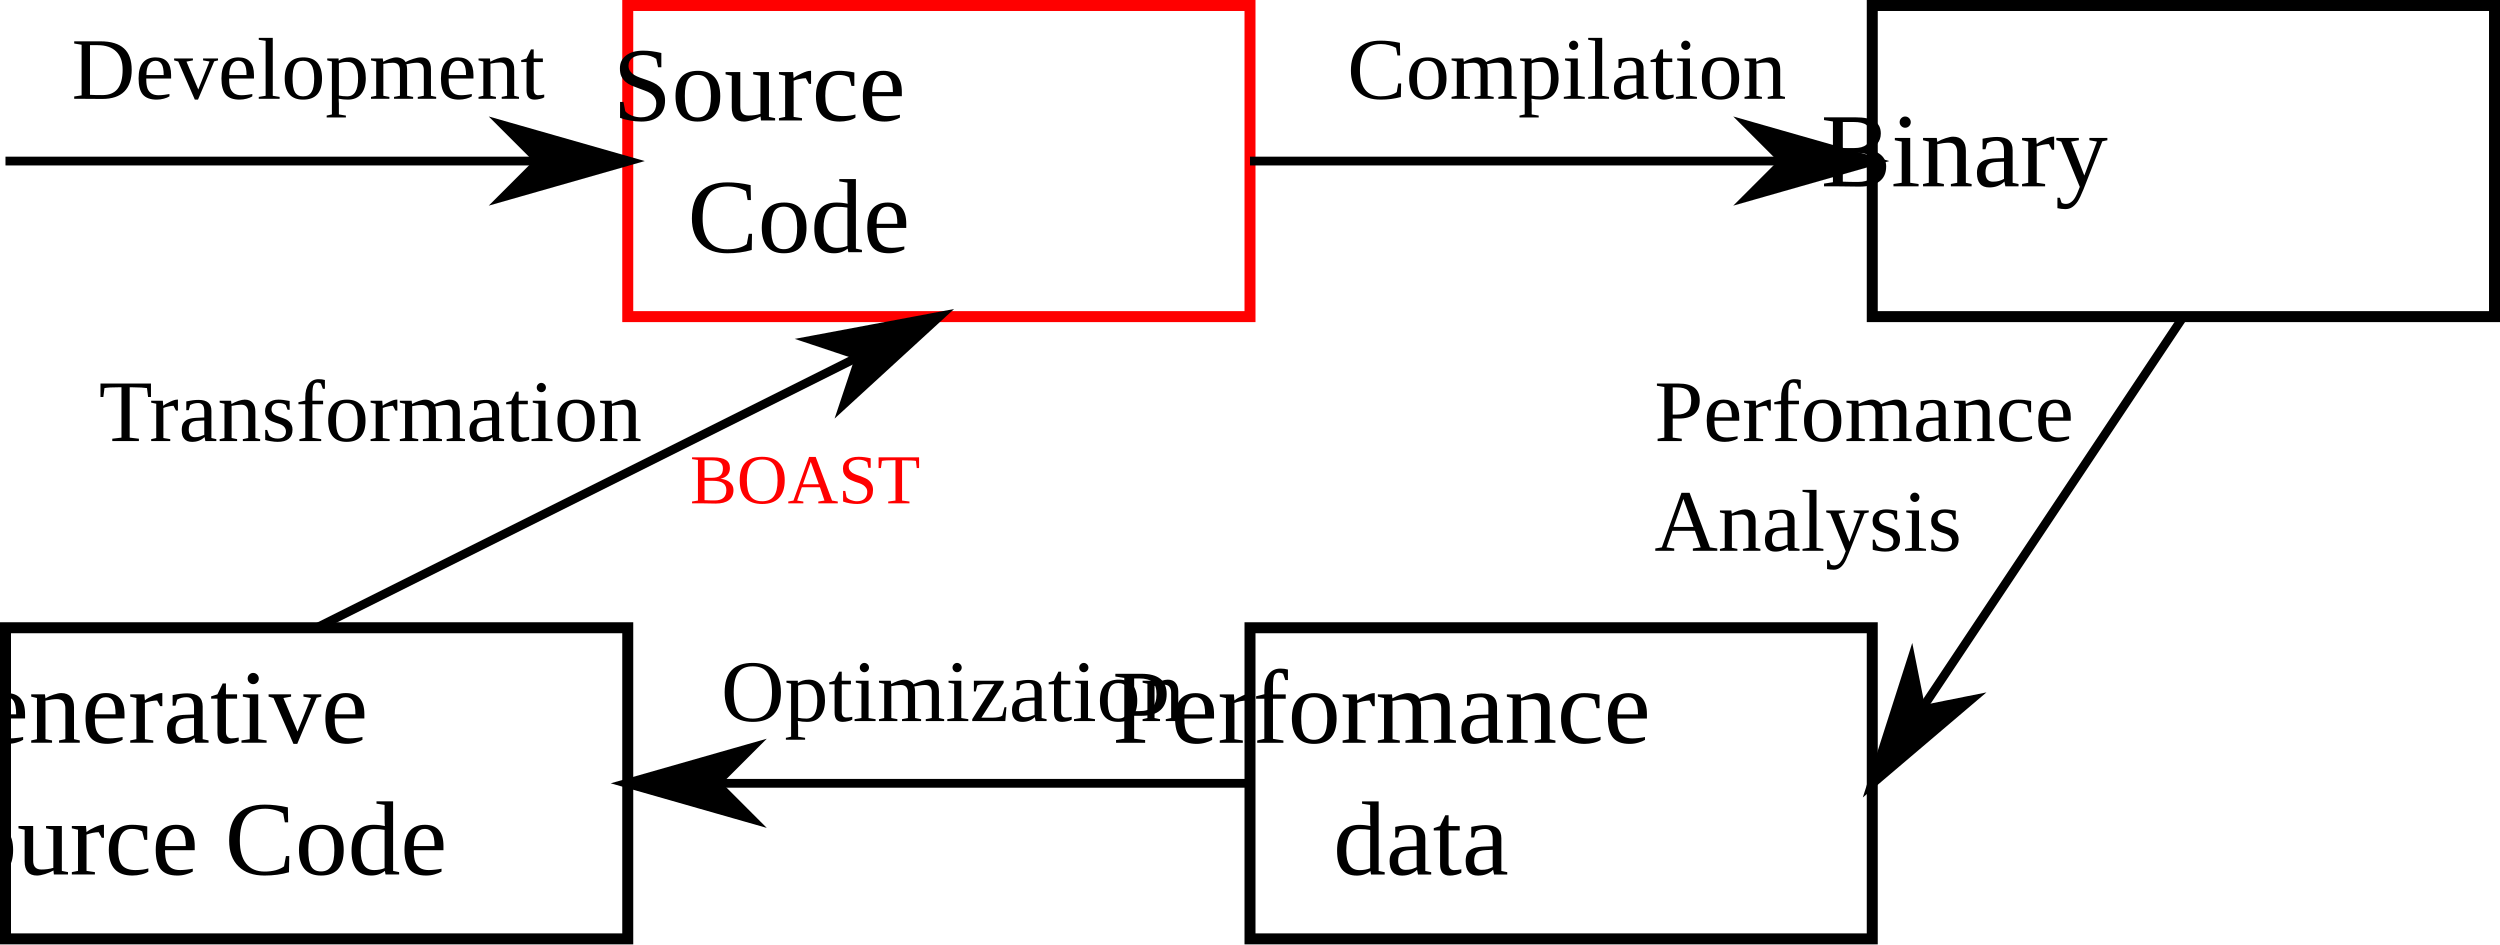
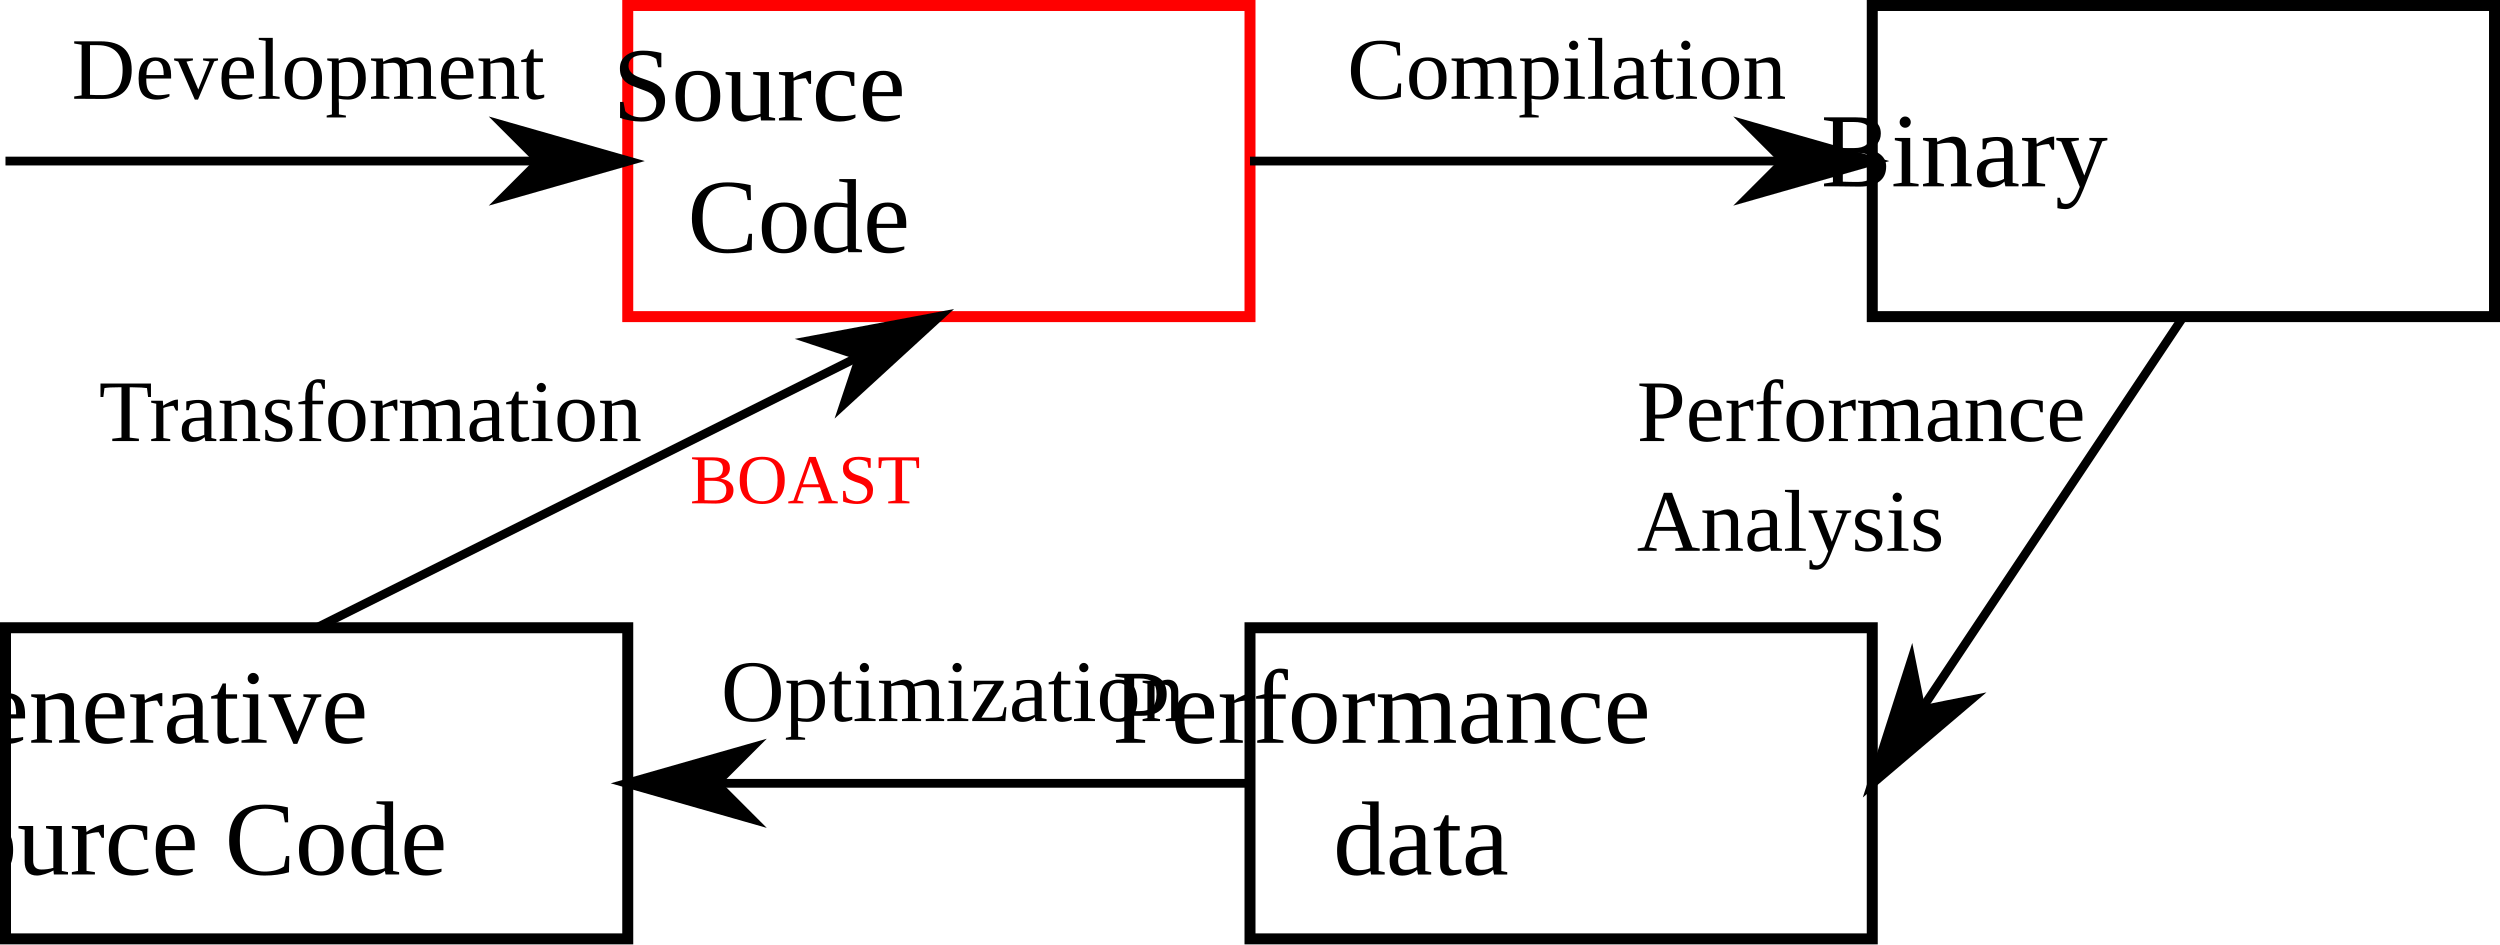
<svg xmlns="http://www.w3.org/2000/svg" width="284.715" height="107.55" id="svg2" version="1.1">
  <defs id="defs4">
    <marker orient="auto" refY="0" refX="0" id="Arrow1Lend" style="overflow:visible">
      <path id="path3847" d="M 0,0 5,-5 -12.5,0 5,5 0,0 z" style="fill-rule:evenodd;stroke:#000000;stroke-width:1pt" transform="matrix(-0.8,0,0,-0.8,-10,0)" />
    </marker>
  </defs>
  <g id="layer1" transform="translate(53.775,-219.0596)">
    <g id="g3765" transform="translate(-1.3516644e-7,4.4454739e-6)">
      <rect transform="translate(0,2.5390623e-6)" y="219.685" x="17.717" height="35.433" width="70.866" id="rect2989" style="color:#000000;fill:none;stroke:#ff0000;stroke-width:1.251;stroke-miterlimit:4;stroke-opacity:1;stroke-dasharray:none;marker:none;visibility:visible;display:inline;overflow:visible;enable-background:accumulate" />
      <text id="text3759" y="232.784" x="52.939" style="font-size:18px;font-style:normal;font-variant:normal;font-weight:normal;font-stretch:normal;text-align:start;line-height:125%;letter-spacing:0px;word-spacing:0px;writing-mode:lr-tb;text-anchor:start;fill:#000000;fill-opacity:1;stroke:none;font-family:Times New Roman;-inkscape-font-specification:'Times New Roman,'" xml:space="preserve">
        <tspan style="font-size:12px;text-align:center;text-anchor:middle" y="232.784" x="52.939" id="tspan3761">Source</tspan>
        <tspan style="font-size:12px;text-align:center;text-anchor:middle" id="tspan3763" y="247.784" x="52.939">Code</tspan>
      </text>
      <text xml:space="preserve" style="font-size:8px;font-style:normal;font-variant:normal;font-weight:normal;font-stretch:normal;text-align:start;line-height:125%;letter-spacing:0px;word-spacing:0px;writing-mode:lr-tb;text-anchor:start;fill:#ff0000;fill-opacity:1;stroke:none;font-family:Times New Roman;-inkscape-font-specification:'Times New Roman,'" x="24.803" y="276.378" id="text8945">
        <tspan id="tspan8947" x="24.803" y="276.378">BOAST</tspan>
      </text>
    </g>
    <g id="g3801" transform="translate(17.1496,-0.2834636)">
      <g id="g3765-8" transform="translate(124.5827,0.283468)">
        <rect style="color:#000000;fill:none;stroke:#000000;stroke-width:1.251;stroke-miterlimit:4;stroke-opacity:1;stroke-dasharray:none;marker:none;visibility:visible;display:inline;overflow:visible;enable-background:accumulate" id="rect2989-4" width="70.866" height="35.433" x="17.717" y="219.685" transform="translate(0,2.5390623e-6)" />
        <text xml:space="preserve" style="font-size:18px;font-style:normal;font-variant:normal;font-weight:normal;font-stretch:normal;text-align:start;line-height:125%;letter-spacing:0px;word-spacing:0px;writing-mode:lr-tb;text-anchor:start;fill:#000000;fill-opacity:1;stroke:none;font-family:Times New Roman;-inkscape-font-specification:'Times New Roman,'" x="52.959" y="240.284" id="text3759-3">
          <tspan id="tspan3761-8" x="52.959" y="240.284" style="font-size:12px;text-align:center;text-anchor:middle">Binary</tspan>
          <tspan x="52.959" y="255.284" id="tspan3763-1" style="font-size:12px;text-align:center;text-anchor:middle" />
        </text>
      </g>
    </g>
    <g id="g4480" transform="translate(-0.5669276,-0.2834637)">
      <rect y="290.835" x="89.15" height="35.433" width="70.866" id="rect2989-44" style="color:#000000;fill:none;stroke:#000000;stroke-width:1.251;stroke-miterlimit:4;stroke-opacity:1;stroke-dasharray:none;marker:none;visibility:visible;display:inline;overflow:visible;enable-background:accumulate" />
      <text id="text3759-1" y="303.934" x="124.372" style="font-size:18px;font-style:normal;font-variant:normal;font-weight:normal;font-stretch:normal;text-align:start;line-height:125%;letter-spacing:0px;word-spacing:0px;writing-mode:lr-tb;text-anchor:start;fill:#000000;fill-opacity:1;stroke:none;font-family:Times New Roman;-inkscape-font-specification:'Times New Roman,'" xml:space="preserve">
        <tspan style="font-size:12px;text-align:center;text-anchor:middle" y="303.934" x="124.372" id="tspan3761-6">Performance</tspan>
        <tspan style="font-size:12px;text-align:center;text-anchor:middle" id="tspan3763-0" y="318.934" x="124.372">data</tspan>
      </text>
    </g>
    <path id="path3838" d="m -53.15,237.402 70.866,0" style="fill:none;stroke:#000000;stroke-width:1px;stroke-linecap:butt;stroke-linejoin:miter;stroke-opacity:1;marker-end:url(#Arrow1Lend)" />
    <text id="text4284" y="230.315" x="-45.606" style="font-size:12px;font-style:normal;font-variant:normal;font-weight:normal;font-stretch:normal;text-align:start;line-height:125%;letter-spacing:0px;word-spacing:0px;writing-mode:lr-tb;text-anchor:start;fill:#000000;fill-opacity:1;stroke:none;font-family:Times New Roman;-inkscape-font-specification:'Times New Roman,'" xml:space="preserve">
      <tspan y="230.315" x="-45.606" id="tspan4286" style="font-size:10px">Development</tspan>
    </text>
    <path id="path4288" d="m 88.583,237.402 70.866,0" style="fill:none;stroke:#000000;stroke-width:1px;stroke-linecap:butt;stroke-linejoin:miter;stroke-opacity:1;marker-end:url(#Arrow1Lend)" />
    <text xml:space="preserve" style="font-size:12px;font-style:normal;font-variant:normal;font-weight:normal;font-stretch:normal;text-align:start;line-height:125%;letter-spacing:0px;word-spacing:0px;writing-mode:lr-tb;text-anchor:start;fill:#000000;fill-opacity:1;stroke:none;font-family:Times New Roman;-inkscape-font-specification:'Times New Roman,'" x="99.669" y="230.315" id="text4486">
      <tspan id="tspan4488" x="99.669" y="230.315" style="font-size:10px">Compilation</tspan>
    </text>
    <path style="fill:none;stroke:#000000;stroke-width:1px;stroke-linecap:butt;stroke-linejoin:miter;stroke-opacity:1;marker-end:url(#Arrow1Lend)" d="m 194.882,255.118 -35.433,53.15" id="path4490" transform="translate(0,2.5390623e-6)" />
-     <text xml:space="preserve" style="font-size:12px;font-style:normal;font-variant:normal;font-weight:normal;font-stretch:normal;text-align:start;line-height:125%;letter-spacing:0px;word-spacing:0px;writing-mode:lr-tb;text-anchor:start;fill:#000000;fill-opacity:1;stroke:none;font-family:Times New Roman;-inkscape-font-specification:'Times New Roman,'" x="134.646" y="269.291" id="text4674">
-       <tspan id="tspan4676" x="134.646" y="269.291" style="font-size:10px">Perfomance</tspan>
-       <tspan x="134.646" y="281.791" id="tspan4678" style="font-size:10px">Analysis</tspan>
+     <text xml:space="preserve" style="font-style:normal;font-variant:normal;font-weight:normal;font-stretch:normal;font-size:12px;line-height:125%;font-family:'Times New Roman';-inkscape-font-specification:'Times New Roman,';text-align:start;letter-spacing:0px;word-spacing:0px;writing-mode:lr-tb;text-anchor:start;fill:#000000;fill-opacity:1;stroke:none" x="132.646" y="269.291" id="text4674">
+       <tspan id="tspan4676" x="132.646" y="269.291" style="font-size:10px">Performance</tspan>
+       <tspan x="132.646" y="281.791" id="tspan4678" style="font-size:10px">Analysis</tspan>
    </text>
    <path style="fill:none;stroke:#000000;stroke-width:1px;stroke-linecap:butt;stroke-linejoin:miter;stroke-opacity:1;marker-end:url(#Arrow1Lend)" d="m 88.583,308.268 -70.866,10e-6" id="path4680" transform="translate(0,2.5390623e-6)" />
    <text xml:space="preserve" style="font-size:10px;font-style:normal;font-variant:normal;font-weight:normal;font-stretch:normal;text-align:start;line-height:125%;letter-spacing:0px;word-spacing:0px;writing-mode:lr-tb;text-anchor:start;fill:#000000;fill-opacity:1;stroke:none;font-family:Times New Roman;-inkscape-font-specification:'Times New Roman,'" x="28.346" y="301.181" id="text4883">
      <tspan id="tspan4885" x="28.346" y="301.181">Optimization</tspan>
    </text>
    <g id="g3765-2" transform="translate(-70.86614,70.86615)">
      <rect transform="translate(0,2.5390623e-6)" y="219.685" x="17.717" height="35.433" width="70.866" id="rect2989-8" style="color:#000000;fill:none;stroke:#000000;stroke-width:1.251;stroke-miterlimit:4;stroke-opacity:1;stroke-dasharray:none;marker:none;visibility:visible;display:inline;overflow:visible;enable-background:accumulate" />
      <text id="text3759-4" y="232.784" x="52.939" style="font-size:18px;font-style:normal;font-variant:normal;font-weight:normal;font-stretch:normal;text-align:start;line-height:125%;letter-spacing:0px;word-spacing:0px;writing-mode:lr-tb;text-anchor:start;fill:#000000;fill-opacity:1;stroke:none;font-family:Times New Roman;-inkscape-font-specification:'Times New Roman,'" xml:space="preserve">
        <tspan style="font-size:12px;text-align:center;text-anchor:middle" y="232.784" x="52.939" id="tspan3761-1">Generative</tspan>
        <tspan style="font-size:12px;text-align:center;text-anchor:middle" id="tspan3763-3" y="247.784" x="52.939">Source Code</tspan>
      </text>
    </g>
    <path style="fill:none;stroke:#000000;stroke-width:0.999;stroke-linecap:butt;stroke-linejoin:miter;stroke-miterlimit:4;stroke-opacity:1;stroke-dasharray:none;marker-end:url(#Arrow1Lend)" d="m 35.933,71.492 70.866,-35.433" id="path7288" transform="translate(-53.64961,219.0596)" />
    <text xml:space="preserve" style="font-size:10px;font-style:normal;font-variant:normal;font-weight:normal;font-stretch:normal;text-align:start;line-height:125%;letter-spacing:0px;word-spacing:0px;writing-mode:lr-tb;text-anchor:start;fill:#000000;fill-opacity:1;stroke:none;font-family:Times New Roman;-inkscape-font-specification:'Times New Roman,'" x="-42.52" y="269.291" id="text7986">
      <tspan id="tspan7988" x="-42.52" y="269.291">Transformation</tspan>
    </text>
  </g>
</svg>
